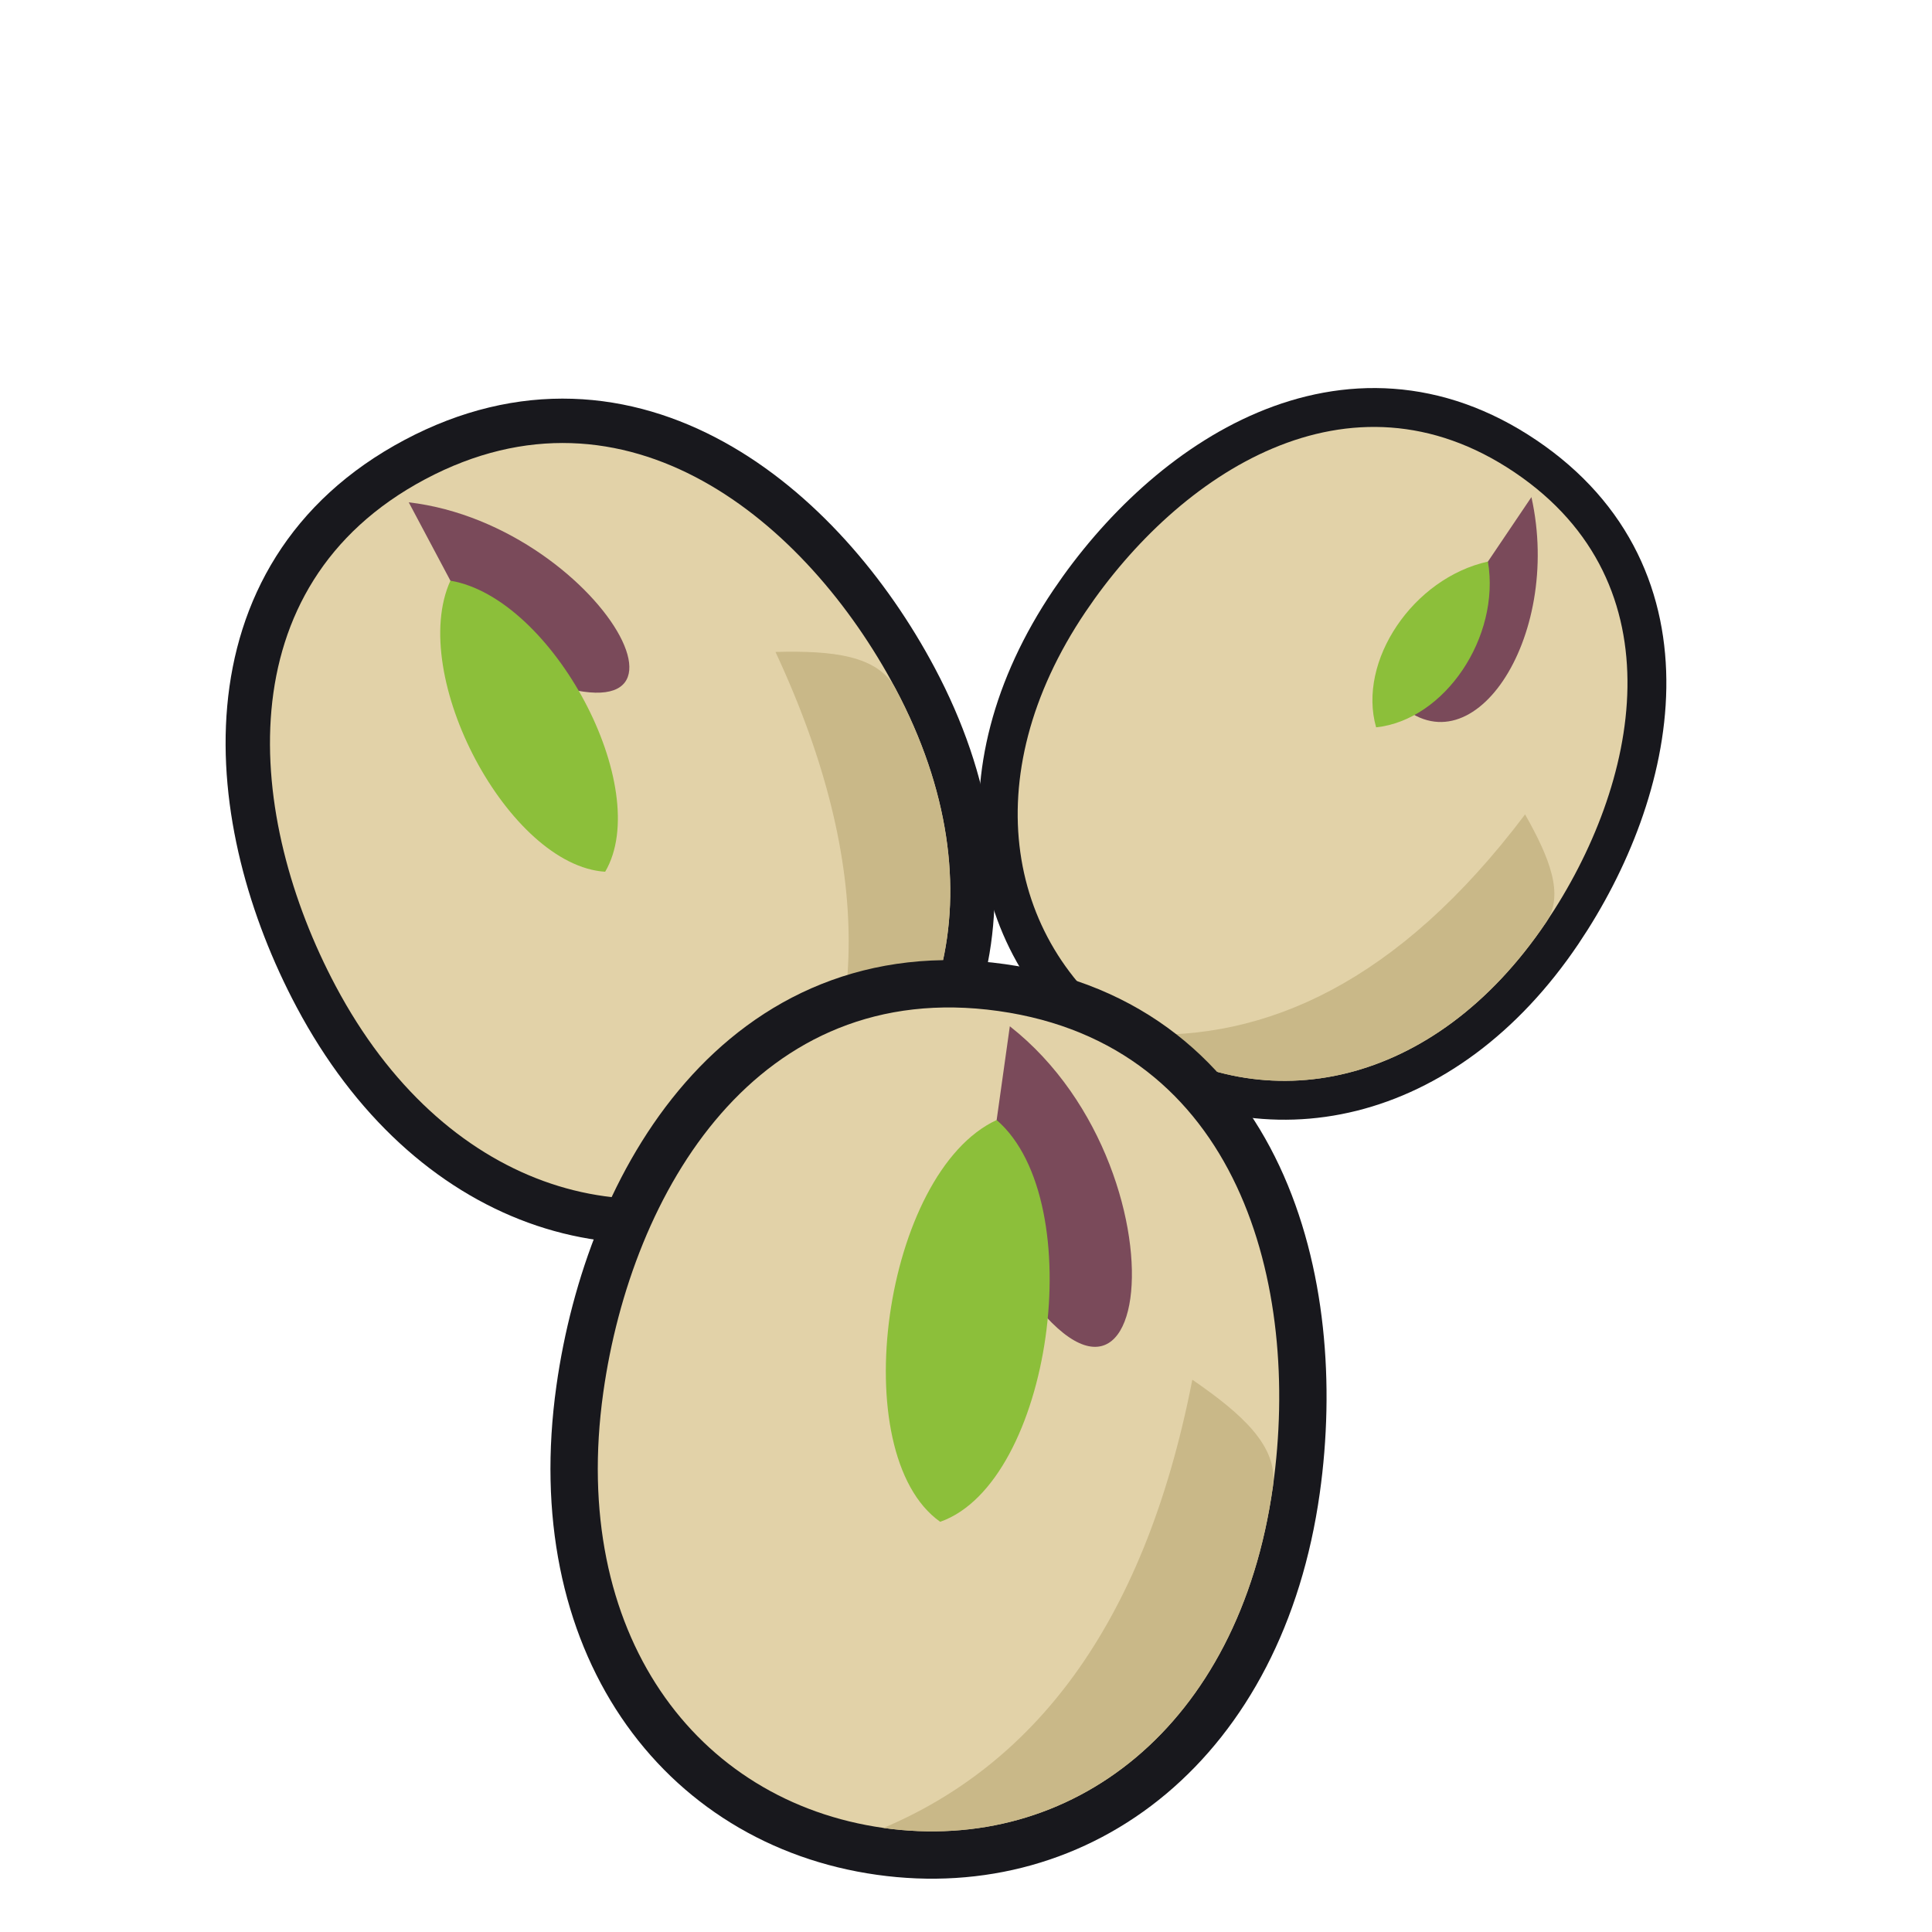
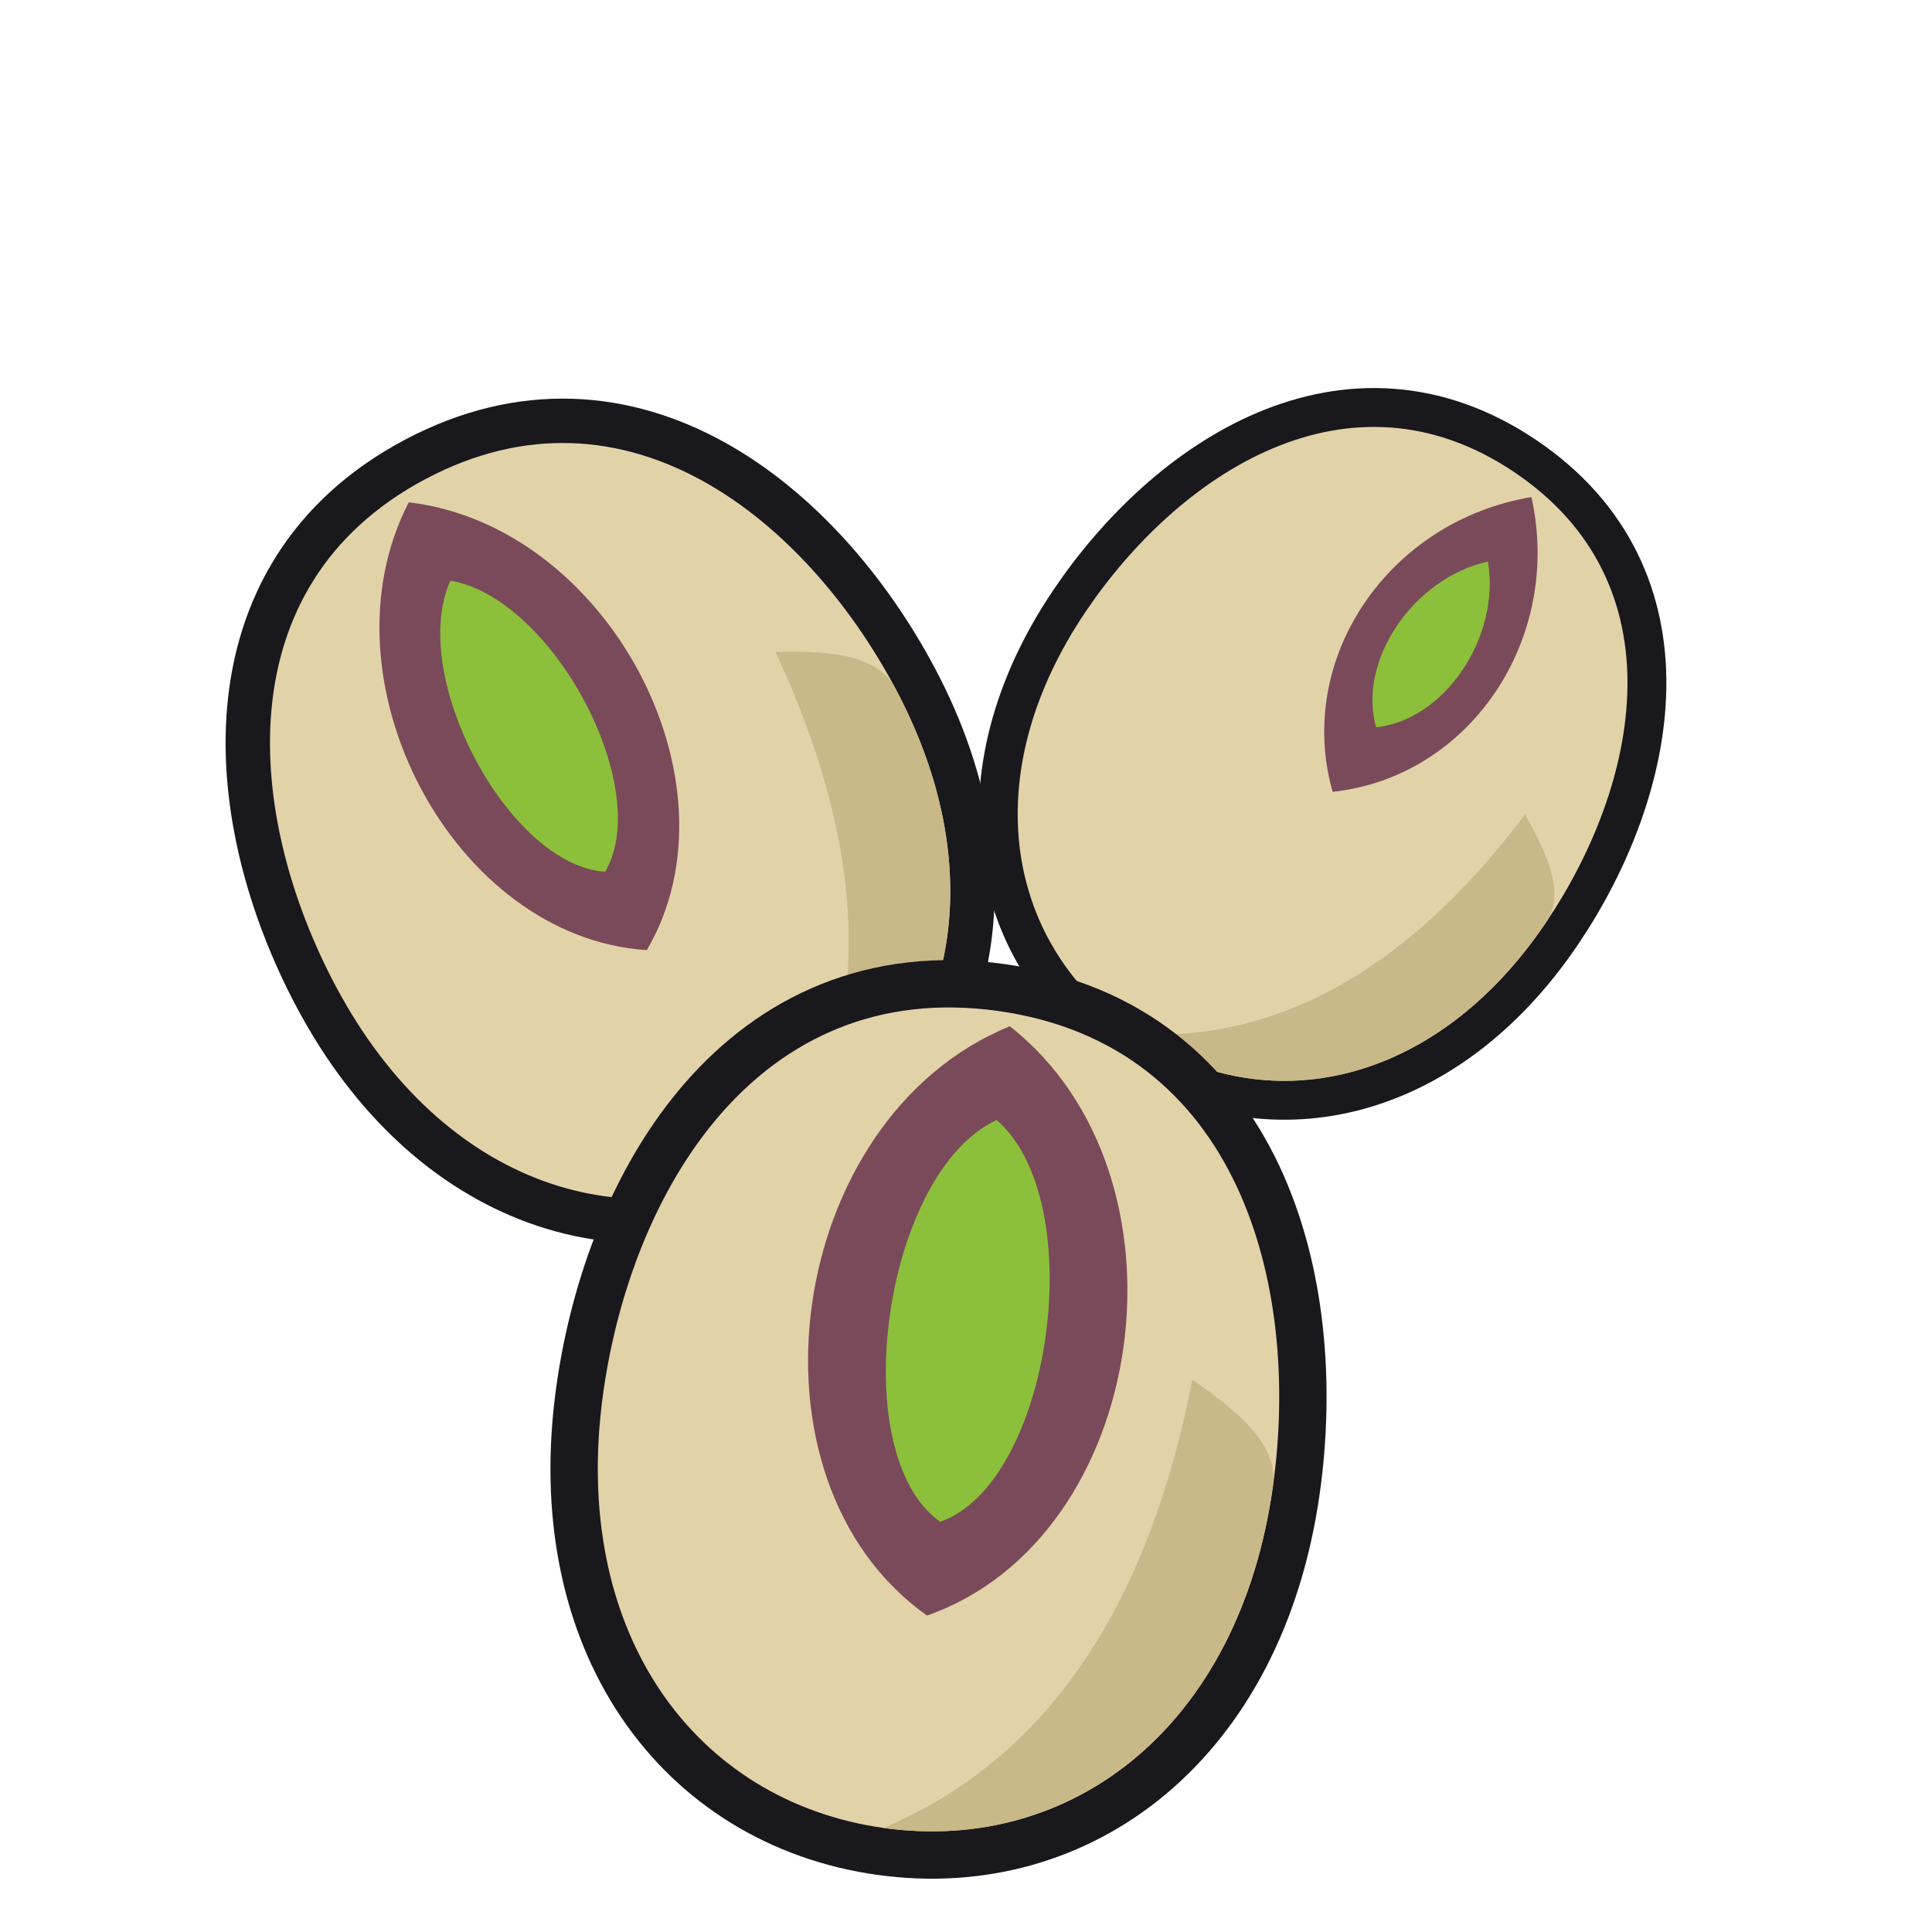
<svg xmlns="http://www.w3.org/2000/svg" viewBox="0 0 32 32">
  <g transform="translate(10 13.5) rotate(-28) scale(1.05)">
    <path fill="#18181d" stroke="#18181d" stroke-width="1.4" stroke-linejoin="round" d="M0 -6C3.6 -6 5 -2.6 5 .4C5 4 2.8 6.2 0 6.2C-2.8 6.2 -5 4 -5 .4C-5 -2.6 -3.6 -6 0 -6z" />
    <path fill="#e2d2a8" d="M0 -6C3.6 -6 5 -2.6 5 .4C5 4 2.8 6.2 0 6.2C-2.8 6.2 -5 4 -5 .4C-5 -2.6 -3.6 -6 0 -6z" />
    <path fill="#c9b888" d="M5 .4C5 4 2.8 6.2 0 6.2C2 5 3.4 2.8 3.6 -1C4.4 -.6 5 -.2 5 .4z" />
-     <path fill="#7a4a5a" d="M-0.4 -5.8C2.2 -4 2.2 0.6 -0.4 -3 0.6 -3 -4 -0.4 -5.8z" />
+     <path fill="#7a4a5a" d="M-0.4 -5.8C2.2 -4 2.2 0.6 -0.4 2.2C-3 0.6 -3 -4 -0.4 -5.8z" />
    <path fill="#8cbf3a" d="M-0.4 -4.4C0.9 -3.4 0.9 0 -0.4 0.8C-1.7 0 -1.7 -3.4 -0.4 -4.4z" />
  </g>
  <g transform="translate(22 12.4) rotate(34) scale(0.92)">
    <path fill="#18181d" stroke="#18181d" stroke-width="1.4" stroke-linejoin="round" d="M0 -6C3.6 -6 5 -2.6 5 .4C5 4 2.8 6.2 0 6.2C-2.8 6.2 -5 4 -5 .4C-5 -2.6 -3.6 -6 0 -6z" />
    <path fill="#e2d2a8" d="M0 -6C3.6 -6 5 -2.6 5 .4C5 4 2.8 6.2 0 6.2C-2.8 6.2 -5 4 -5 .4C-5 -2.6 -3.6 -6 0 -6z" />
    <path fill="#c9b888" d="M5 .4C5 4 2.8 6.2 0 6.2C2 5 3.4 2.8 3.6 -1C4.4 -.6 5 -.2 5 .4z" />
-     <path fill="#7a4a5a" d="M0.5 -5.8C2.4 -4 2.4 -1 0.5 -1.4 -1 -1.4 -4 0.5 -5.8z" />
+     <path fill="#7a4a5a" d="M0.5 -5.8C2.4 -4 2.4 -1 0.5 0.6C-1.4 -1 -1.4 -4 0.5 -5.8z" />
    <path fill="#8cbf3a" d="M0.5 -4.4C1.45 -3.4 1.45 -1.6 0.5 -0.8C-0.45 -1.6 -0.45 -3.4 0.5 -4.4z" />
  </g>
  <g transform="translate(15.6 23.4) rotate(8) scale(1.12)">
    <path fill="#18181d" stroke="#18181d" stroke-width="1.4" stroke-linejoin="round" d="M0 -6C3.6 -6 5 -2.6 5 .4C5 4 2.8 6.2 0 6.2C-2.8 6.2 -5 4 -5 .4C-5 -2.6 -3.6 -6 0 -6z" />
    <path fill="#e2d2a8" d="M0 -6C3.6 -6 5 -2.6 5 .4C5 4 2.8 6.2 0 6.2C-2.8 6.2 -5 4 -5 .4C-5 -2.6 -3.6 -6 0 -6z" />
    <path fill="#c9b888" d="M5 .4C5 4 2.8 6.2 0 6.2C2 5 3.4 2.8 3.6 -1C4.4 -.6 5 -.2 5 .4z" />
-     <path fill="#7a4a5a" d="M0.2 -5.8C3.3 -4 3.3 1.4 0.2 -2.9 1.4 -2.9 -4 0.2 -5.8z" />
+     <path fill="#7a4a5a" d="M0.2 -5.8C3.3 -4 3.3 1.4 0.2 3C-2.9 1.4 -2.9 -4 0.2 -5.8z" />
    <path fill="#8cbf3a" d="M0.2 -4.4C1.75 -3.4 1.75 0.8 0.2 1.6C-1.35 0.8 -1.35 -3.4 0.2 -4.4z" />
  </g>
</svg>
